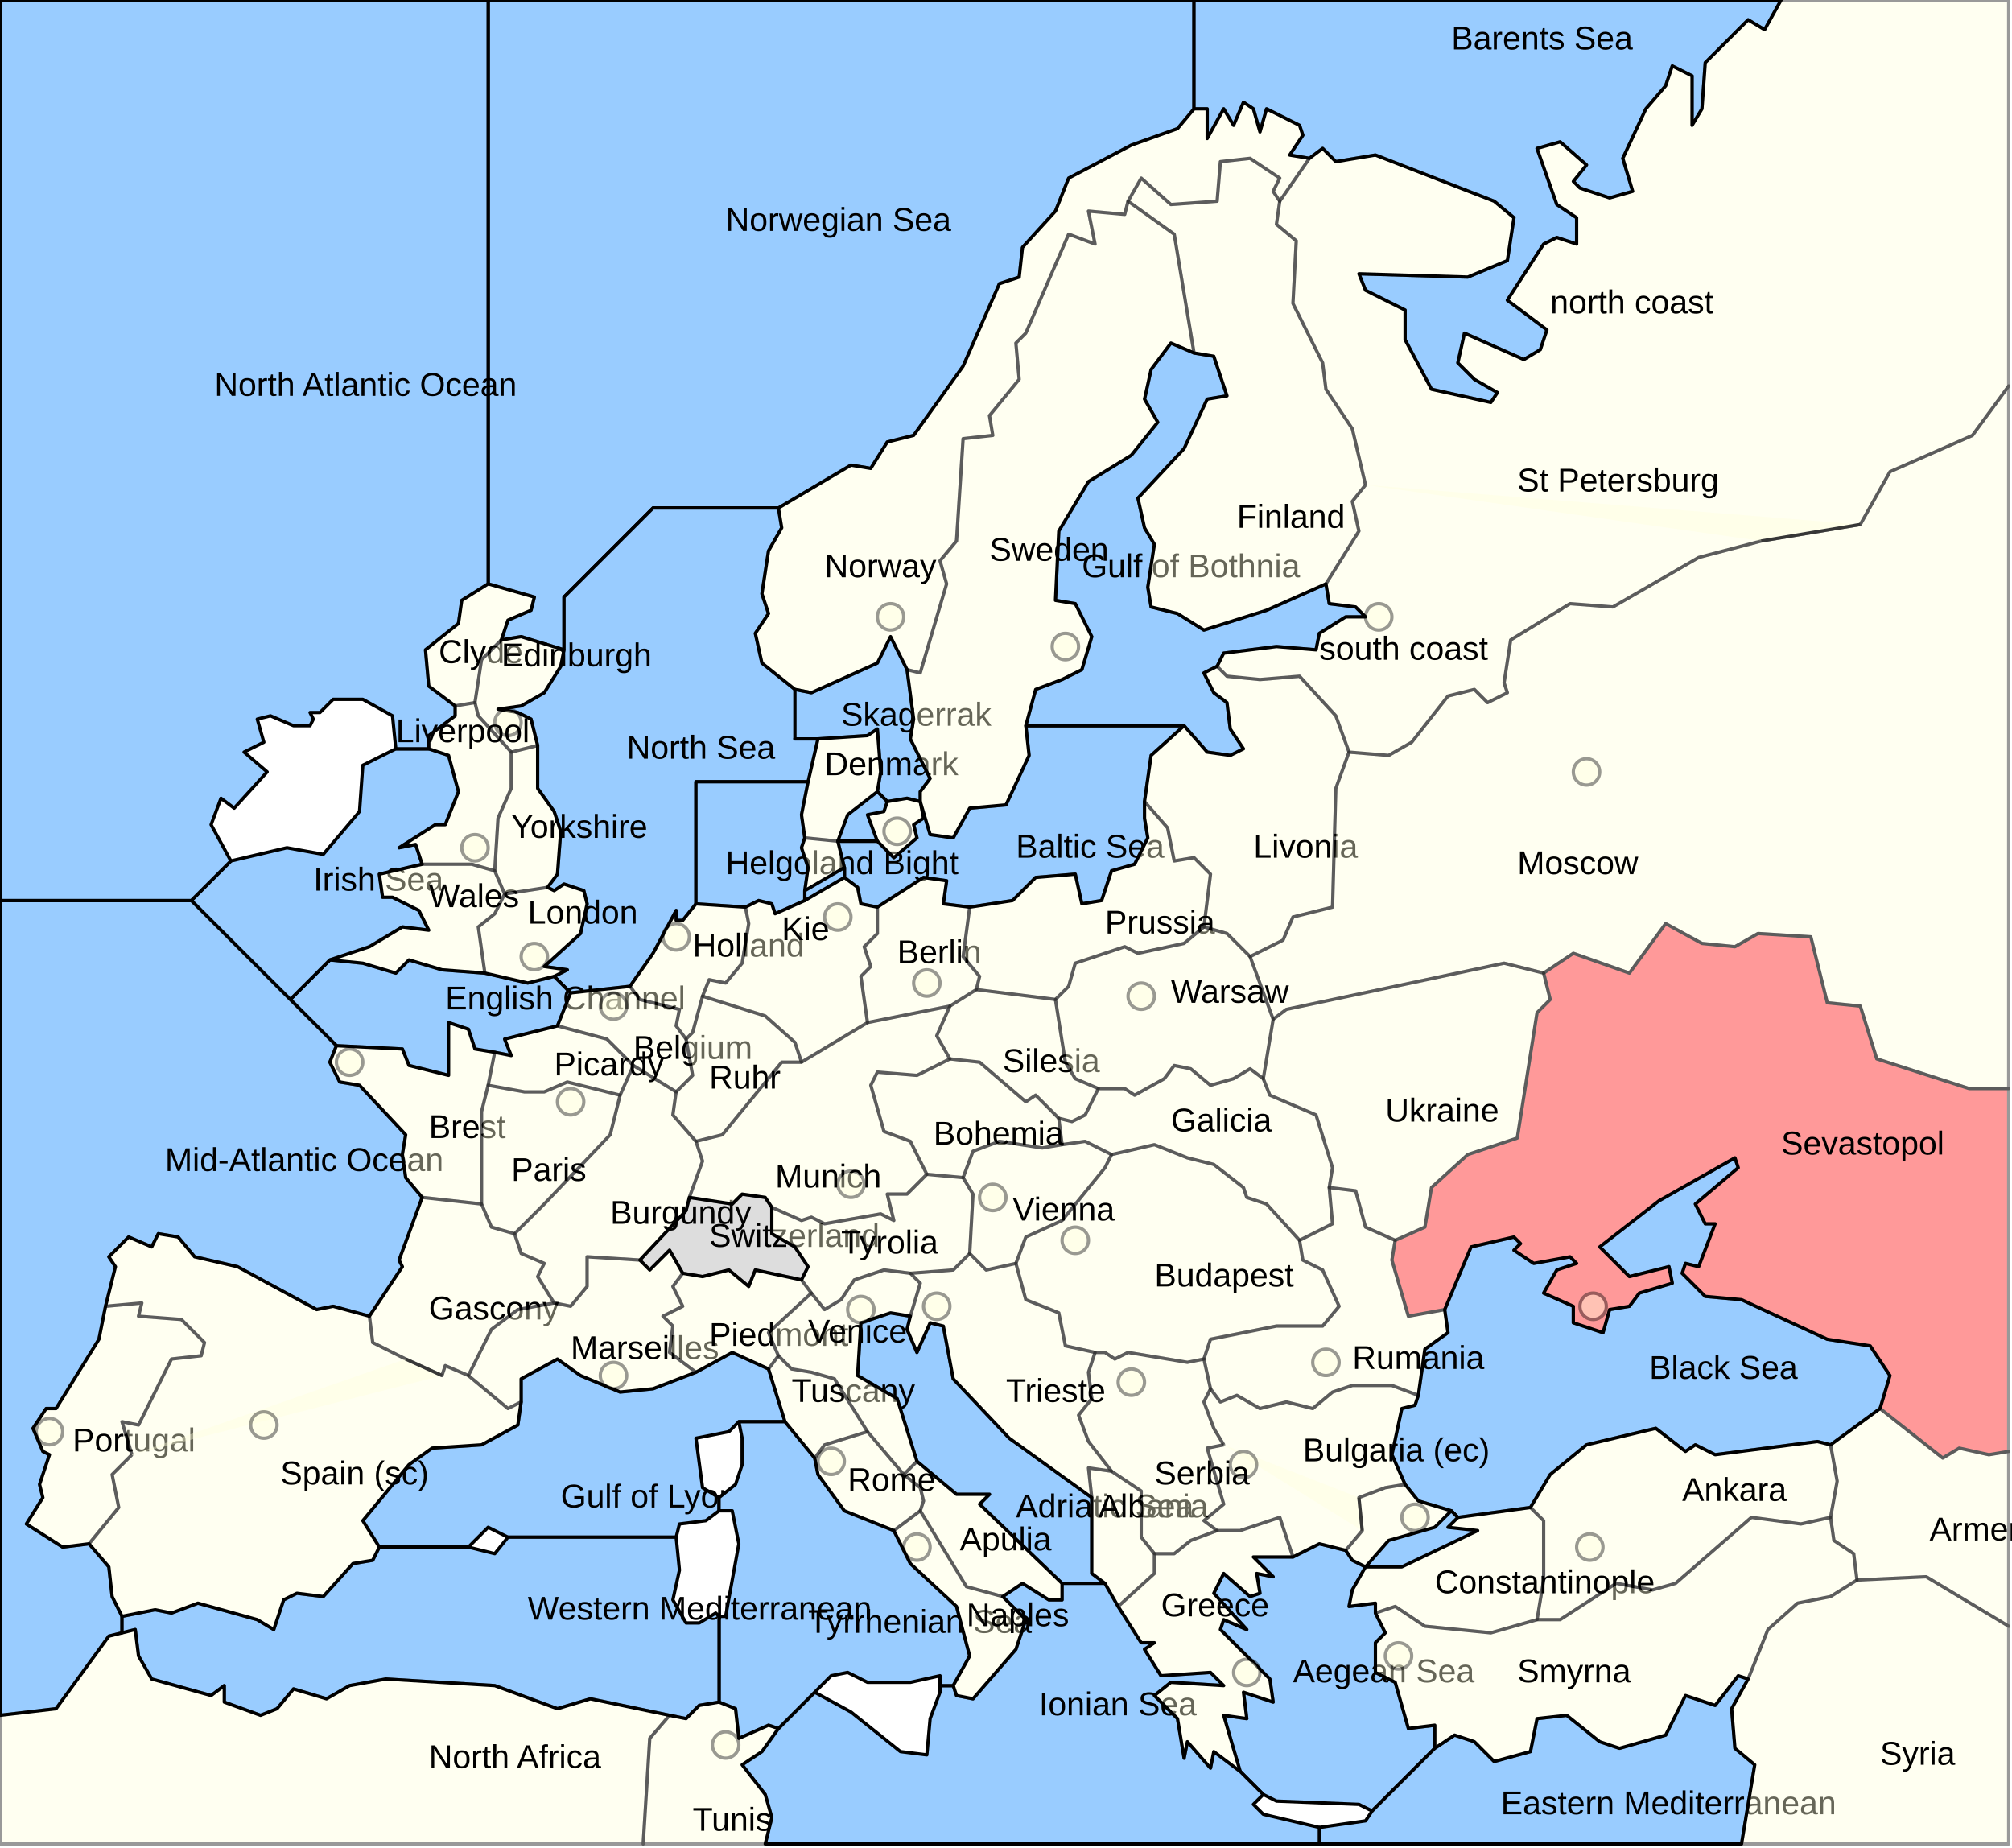
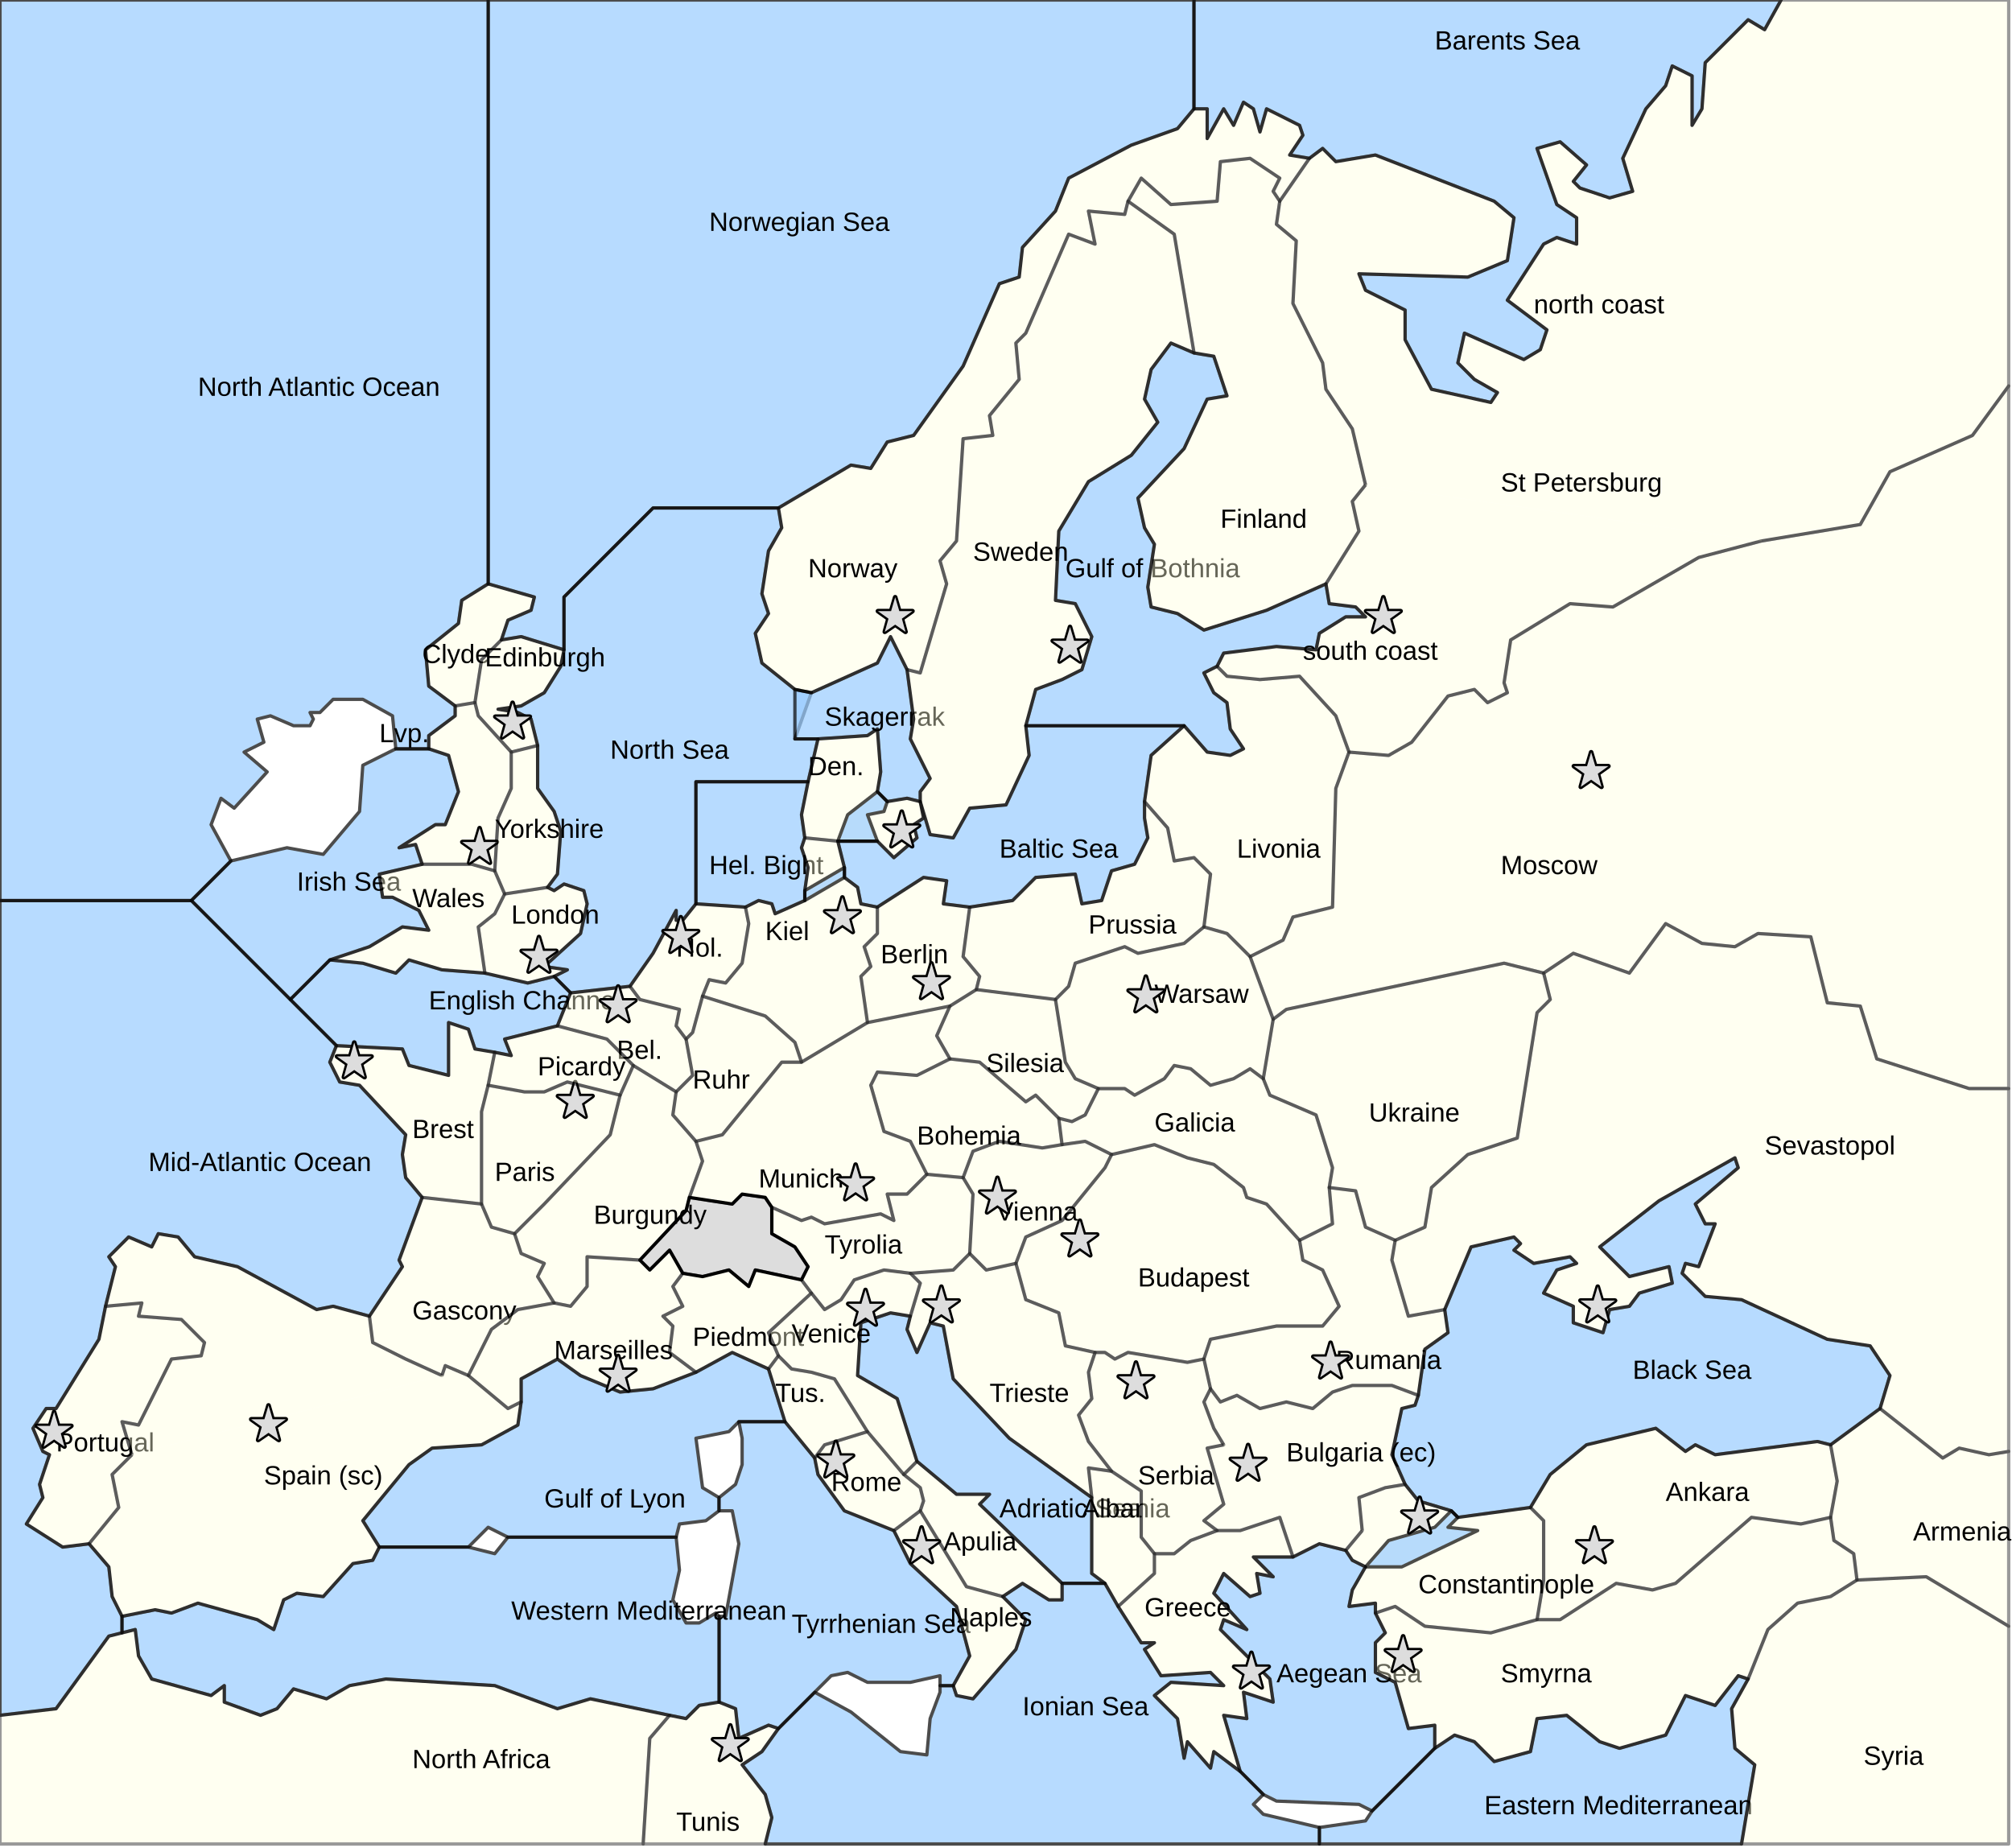
- <svg xmlns="http://www.w3.org/2000/svg" xmlns:xlink="http://www.w3.org/1999/xlink" viewBox="0 0 610 560" id="mapSvg">
+ <svg xmlns="http://www.w3.org/2000/svg" viewBox="0 0 610 560" id="mapSvg">
  <defs>
    <style type="text/css">

	.l, .Unowned	{fill:#FFFFDD; stroke:black; stroke-linejoin:round; opacity: 0.4;}
- 	.w		{fill:#99CCFF; stroke:black; stroke-linejoin:round; }
+ 	.w		{fill:#99CCFF; stroke:black; stroke-linejoin:round; opacity: 0.7;}
	.s		{fill:#DDDDDD; stroke:black; stroke-linejoin:round; }
+ 	.sc {fill:#DDDDDD; stroke:black;}

- 	text		{font-family:Arial,Helvetica,sans-serif; font-size:10px; text-shadow: -0.2px 0px #FFF;}
+ 	text		{font-family:Arial,Helvetica,sans-serif; font-size:8px; text-shadow: -0.2px 0px #FFF; transform:translate(-5px, 0px)}

	.Austria	{fill:#FF0000; stroke:black}
	.England	{fill:#0000FF; stroke:black}
	.France 	{fill:#00FFFF; stroke:black}
	.Germany	{fill:#808080; stroke:black}
	.Italy  	{fill:#00FF00; stroke:black}
	.Russia 	{fill:#008000; stroke:black}
	.Turkey 	{fill:#FFFF00; stroke:black}

</style>
  </defs>
  <g title="Norwegian Sea" class="seaTile">
    <polygon class="w" points="362,33 357,39 343,44 324,54 320,64 310,75 309,84 303,86 292,111 277,132 269,134 264,142 258,141 236,154 198,154 171,181 171,197 158,193 152,194 154,188 161,185 162,181   148,177 148,0 362,0" />
    <text x="220" y="70">Norwegian Sea</text>
  </g>
  <g title="North Sea" class="seaTile">
	"226,275 227,280 225,292 220,298 215,297 213,302 210,313 208,315 205,311 206,306 194,303 191,299 198,289 205,276 205,279 207,279 211,274"
	<polygon class="w" points="168,296 172,294 165,293 176,283 178,274 177,270 171,268 168,270 166,269 169,265 170,252 168,246 163,239 163,226 161,218 157,216 151,215 158,214 165,210 170,202 171,197 171,181   198,154 236,154 237,160 233,167 231,180 233,186 229,192 231,201 241,209 246,210 241,224 248,224 245,237 211,237 211,274 207,279 205,279 205,276 198,289 191,299 173,301" />
    <text x="190" y="230">North Sea</text>
  </g>
  <g title="Adriatic Sea" class="seaTile">
    <polygon class="w" points="322,480 297,456 300,453 290,453 278,443 272,424 260,417 261,401 270,398 276,399 275,403 278,410 282,401 286,402 289,418 306,436 331,454 331,477 335,480" />
    <text x="308" y="460">Adriatic Sea</text>
  </g>
  <g title="Aegean Sea" class="seaTile">
    <polygon class="w" points="376,537 371,520 378,521 377,513 386,516 385,509 370,494 371,491 378,494 368,483 371,477 379,484 382,483 381,477 386,478 380,472 392,472 400,468 408,470 410,473 414,475   410,482 409,487 417,486 417,489 420,495 417,498 417,507 423,510 427,524 435,523 435,530 416,549 412,547 387,546 383,544" />
    <text x="392" y="510">Aegean Sea</text>
  </g>
  <g title="Baltic Sea" class="seaTile">
    <polygon class="w" points="266,255 271,260 278,254 277,250 280,248 279,243 282,253 289,254 294,245 305,244 312,229 311,220 359,220 349,229 347,243 347,248 348,254 344,262 337,264 334,273 328,274   326,265 314,266 307,273 294,275 286,274 287,267 280,266 266,275 261,274 260,269 256,266 256,263 254,255" />
    <text x="308" y="260">Baltic Sea</text>
  </g>
  <g title="Barents Sea" class="seaTile">
    <polygon class="w" points="540 0 535,9 530,6 517,19 516,33 513,38 513,23 507,20 505,26 499,33 492,48 495,58 488,60 479,57 477,55 481,50 473,43 466,45 472,62 478,66 478,74 472,72 468,74 457,91   469,100 467,106 462,109 444,101 442,110 447,115 454,119 452,122 434,118 426,103 426,94 414,88 412,83 445,84 457,79 459,66 453,61 417,47 405,49 401,45 397,48 391,47 395,41 394,38 384,33 382,40   380,33 377,31 374,38 371,33 366,42 366,33 362,33 362,0" />
    <text x="440" y="15">Barents Sea</text>
  </g>
  <g title="Black Sea" class="seaTile">
    <polygon class="w" points="440,458 430,455 426,450 422,441 425,427 429,426 430,423 432,409 439,404 438,397 446,378 459,375 461,377 459,379 465,383 476,381 478,383 472,385 468,392 477,396 477,401   486,404 488,397 494,396 497,392 507,389 506,384 494,387 485,378 503,364 526,351 527,354 514,365 517,371 520,371 515,384 511,383 510,386 517,393 528,394 554,406 567,408 573,417 570,427 555,438   551,437 520,441 514,438 511,440 502,433 481,438 470,447 464,457 442,460" />
    <text x="500" y="418">Black Sea</text>
  </g>
  <g title="Eastern Mediterranean" class="seaTile">
    <polygon class="w" points="435,530 441,526 447,528 453,534 464,531 466,521 475,520 485,528 491,530 505,526 511,514 520,517 527,508 530,509 525,518 526,530 532,535 528,559 400,559 400,554 414,552 416,549" />
    <text x="455" y="550">Eastern Mediterranean</text>
  </g>
  <g title="English Channel" class="seaTile">
    <polygon class="w" points="173,301 169,311 153,315 155,320 150,319 144,318 142,312 136,310 136,326 124,323 122,318 102,317 88,303 100,291 110,292 120,295 124,291 134,294 147,295 160,298 168,296" />
    <text x="135" y="306">English Channel</text>
  </g>
  <g title="Gulf of Lyon" class="seaTile">
    <polygon class="w" points="115,469 110,461 124,444 131,439 146,438 157,432 158,425 158,418 169,412 176,417 188,422 198,421 211,416 222,410 233,415 238,431 224,431 221,434 211,436 213,451 218,454   218,458 214,461 206,462 205,466 154,466 148,463 142,469" />
    <text x="170" y="457">Gulf of Lyon</text>
  </g>
  <g title="Gulf of Bothnia" class="seaTile">
    <polygon class="w" points="311,220 314,209 322,206 328,203 331,193 326,183 320,182 321,161 330,146 343,138 351,128 347,121 349,112 355,104 362,107 368,108 372,120 366,121 359,136 345,151 347,160   350,165 348,178 349,184 357,186 365,191 384,185 402,177 403,183 411,184 414,187 408,187 400,192 399,197 387,196 371,198 369,202 365,204 368,210 372,213 373,221 377,227 373,229 366,228 359,220" />
    <text x="328" y="175">Gulf of Bothnia</text>
  </g>
  <g title="Helgoland Bight" class="seaTile">
    <polygon class="w" points="245,237 243,247 244,254 243,257 245,263 244,270 244,273 235,277 234,274 230,273 226,275 211,274 211,237" />
-     <text x="220" y="265">Helgoland Bight</text>
+     <text x="220" y="265">Hel. Bight</text>
  </g>
  <g title="Ionian Sea" class="seaTile">
    <polygon class="w" points="289,511 290,514 295,515 308,500 311,491 304,484 310,480 318,485 322,485 322,480 335,480 339,487 346,498 350,498 347,500 352,508 367,507 371,511 355,510 350,514 357,521   359,533 360,528 367,536 368,531 376,537 383,544 380,547 383,550 400,554 400,559 232,559 234,551 232,544 225,535 231,531 236,524 247,513 258,519 273,531 281,532 282,521 285,513 285,511" />
    <text x="315" y="520">Ionian Sea</text>
  </g>
  <g title="Irish Sea" class="seaTile">
    <polygon class="w" points="100,291 112,287 122,281 130,282 127,276 119,272 116,272 115,265 128,262 126,256 121,257 132,250 135,250 139,240 136,229 130,227 120,227 110,232 109,246 98,259 87,257   70,261 58,273 88,303" />
    <text x="95" y="270">Irish Sea</text>
  </g>
  <g title="Mid-Atlantic Ocean" class="seaTile">
    <polygon class="w" points="102,317 100,322 103,328 109,329 123,344 122,350 123,357 128,363 121,382 122,384 112,399 101,396 96,397 72,384 59,381 54,375 48,374 46,378 39,375 33,381 35,384 32,396   30,406 17,427 14,427 10,433 13,440 15,441 12,450 13,454 8,462 19,469 27,468 33,475 34,484 37,490 37,495 33,496 17,518 0,520 0,273 58,273" />
    <text x="50" y="355">Mid-Atlantic Ocean</text>
  </g>
  <g title="North Atlantic Ocean" class="seaTile">
    <polygon class="w" points="70,261 64,250 67,242 71,245 81,234 74,228 80,225 78,218 82,217 89,220 94,220 95,218 94,216 97,216 101,212 110,212 119,217 120,227 130,227 130,223 138,217 138,214   130,208 129,197 139,189 140,182 148,177 148,0 0,0 0,273 58,273" />
    <text x="65" y="120">North Atlantic Ocean</text>
  </g>
  <g title="Skagerrak" class="seaTile">
    <polygon class="w" points="241,209 246,210 266,201 270,193 275,203 277,218 276,224 282,236 279,240 279,243 275,242 269,243 266,240 267,234 266,221 263,223 248,224 241,224" />
    <text x="255" y="220">Skagerrak</text>
  </g>
  <g title="Tyrrhenian Sea" class="seaTile">
    <polygon class="w" points="238,431 247,442 248,447 256,458 271,464 276,474 290,487 294,502 289,511 285,511 285,508 276,510 263,510 257,507 252,508 247,513 236,524 233,523 224,527 223,518   218,516 218,490 220,490 224,468 222,458 218,458 218,454 223,450 225,444 225,436 224,431" />
    <text x="245" y="495">Tyrrhenian Sea</text>
  </g>
  <g title="Western Mediterranean" class="seaTile">
    <polygon class="w" points="37,490 47,488 52,489 60,486 78,491 83,494 86,485 90,483 98,484 107,474 113,473 115,469 142,469 150,471 154,466 205,466 206,476 204,485 208,492 212,492 217,489 218,490   218,516 212,517 208,521 203,520 179,515 169,518 150,511 117,509 106,511 99,515 89,512 84,518 79,520 68,516 68,511 64,514 46,509 42,502 41,494 37,495" />
    <text x="160" y="491">Western Mediterranean</text>
  </g>
  <g title="Switzerland">
    <polygon class="s" points="209,363 208,367 194,382 197,385 203,379 207,386 213,387 221,385 227,390 229,385 243,388 245,384 241,378 234,374 234,366 232,363 225,362 222,365" />
-     <text x="215" y="378">Switzerland</text>
+     <text x="215" y="378" />
  </g>
  <g title="Albania">
-     <polygon class="l" points="331,454 331,477 335,480 339,487 350,477 350,471 346,466 346,452 337,446 330,445" />
+     <polygon class="l Albania" points="331,454 331,477 335,480 339,487 350,477 350,471 346,466 346,452 337,446 330,445" />
    <text x="333" y="460">Albania</text>
  </g>
  <g title="Ankara">
-     <polygon class="l" points="555,438 551,437 520,441 514,438 511,440 502,433 481,438 470,447 464,457 468,461 468,479 466,491 473,491 490,480 501,482 508,480 531,460 546,462 555,460 557,449" />
+     <polygon class="l Ankara" points="555,438 551,437 520,441 514,438 511,440 502,433 481,438 470,447 464,457 468,461 468,479 466,491 473,491 490,480 501,482 508,480 531,460 546,462 555,460 557,449" />
    <text x="510" y="455">Ankara</text>
-     <use xlink:href="#SC" transform="translate(482,469)" />
+     <use href="#SC" transform="translate(482,469)" />
  </g>
  <g title="Apulia">
-     <polygon class="l" points="304,484 310,480 318,485 322,485 322,480 297,456 300,453 290,453 278,443 274,447 279,451 280,455 279,458 293,481" />
+     <polygon class="l Apulia" points="304,484 310,480 318,485 322,485 322,480 297,456 300,453 290,453 278,443 274,447 279,451 280,455 279,458 293,481" />
    <text x="291" y="470">Apulia</text>
  </g>
  <g title="Armenia">
-     <polygon class="l" points="609,493 584,478 563,479 562,471 556,467 555,460 557,449 555,438 570,427 589,442 594,439 603,441 609,440" />
+     <polygon class="l Armenia" points="609,493 584,478 563,479 562,471 556,467 555,460 557,449 555,438 570,427 589,442 594,439 603,441 609,440" />
    <text x="585" y="467">Armenia</text>
  </g>
  <g title="Belgium">
-     <polygon class="l" points="191,299 194,303 206,306 205,311 208,315 210,326 205,331 192,323 184,315 169,311 173,301" />
-     <text x="192" y="321">Belgium</text>
-     <use xlink:href="#SC" transform="translate(186,305)" />
+     <polygon class="l Belgium" points="191,299 194,303 206,306 205,311 208,315 210,326 205,331 192,323 184,315 169,311 173,301" />
+     <text x="192" y="321">Bel.</text>
+     <use href="#SC" transform="translate(186,305)" />
  </g>
  <g title="Berlin">
-     <polygon class="l" points="294,275 286,274 287,267 280,266 266,275 266,283 262,287 264,293 261,296 263,310 288,305 296,300 297,296 292,290" />
+     <polygon class="l Berlin" points="294,275 286,274 287,267 280,266 266,275 266,283 262,287 264,293 261,296 263,310 288,305 296,300 297,296 292,290" />
    <text x="272" y="292">Berlin</text>
-     <use xlink:href="#SC" transform="translate(281,298)" />
+     <use href="#SC" transform="translate(281,298)" />
  </g>
  <g title="Bohemia">
-     <polygon class="l" points="281,356 276,346 268,343 264,329 266,325 278,326 288,321 297,322 311,334 314,332 321,339 322,347 316,348 303,346 295,349 292,357" />
+     <polygon class="l Bohemia" points="281,356 276,346 268,343 264,329 266,325 278,326 288,321 297,322 311,334 314,332 321,339 322,347 316,348 303,346 295,349 292,357" />
    <text x="283" y="347">Bohemia</text>
  </g>
  <g title="Brest">
-     <polygon class="l" points="150,319 144,318 142,312 136,310 136,326 124,323 122,318 102,317 100,322 103,328 109,329 123,344 122,350 123,357 128,363 146,365 146,337 148,329" />
+     <polygon class="l Brest" points="150,319 144,318 142,312 136,310 136,326 124,323 122,318 102,317 100,322 103,328 109,329 123,344 122,350 123,357 128,363 146,365 146,337 148,329" />
    <text x="130" y="345">Brest</text>
-     <use xlink:href="#SC" transform="translate(106,322)" />
+     <use href="#SC" transform="translate(106,322)" />
  </g>
  <g title="Budapest">
-     <polygon class="l" points="394,376 395,382 401,385 406,396 401,402 387,402 367,406 365,412 360,413 342,410 338,412 335,410 332,410 323,408 321,398 311,394 308,383 311,375 322,370 335,354 337,350   350,347 360,351 368,353 377,360 378,363 384,365" />
+     <polygon class="l Budapest" points="394,376 395,382 401,385 406,396 401,402 387,402 367,406 365,412 360,413 342,410 338,412 335,410 332,410 323,408 321,398 311,394 308,383 311,375 322,370 335,354 337,350   350,347 360,351 368,353 377,360 378,363 384,365" />
    <text x="350" y="390">Budapest</text>
-     <use xlink:href="#SC" transform="translate(326,376)" />
+     <use href="#SC" transform="translate(326,376)" />
  </g>
  <g title="Bulgaria (ec)">
    <polyline class="l" points="413,464 412,454 420,451 426,450 422,441 425,427 429,426 430,423 422,420 410,420 404,422 398,427 390,425 382,427 375,423 370,425 367,421 365,425 368,433 371,438" />
    <text x="395" y="443">Bulgaria (ec)</text>
  </g>
  <g title="Bulgaria (sc)">
-     <polyline class="l" points="371,438 366,439 371,456 365,461 369,464 376,464 388,460 392,472 400,468 408,470 413,464 412,454" />
-     <use xlink:href="#SC" transform="translate(377,444)" />
+     <polyline class="l" points="371,438 366,439 371,456 365,461 369,464 376,464 388,460 392,472 400,468 408,470 413,464" />
+     <use href="#SC" transform="translate(377,444)" />
  </g>
  <g title="Burgundy">
-     <polygon class="l" points="192,323 205,331 204,338 211,346 213,352 209,363 208,367 194,382 178,381 178,390 173,396 168,395 163,387 165,383 158,380 156,374 165,365 185,344 188,332" />
+     <polygon class="l Burgundy" points="192,323 205,331 204,338 211,346 213,352 209,363 208,367 194,382 178,381 178,390 173,396 168,395 163,387 165,383 158,380 156,374 165,365 185,344 188,332" />
    <text x="185" y="371">Burgundy</text>
  </g>
  <g title="Clyde">
-     <polygon class="l" points="138,214 130,208 129,197 139,189 140,182 148,177 162,181 161,185 154,188 152,194 146,200 144,213" />
+     <polygon class="l Clyde" points="138,214 130,208 129,197 139,189 140,182 148,177 162,181 161,185 154,188 152,194 146,200 144,213" />
    <text x="133" y="201">Clyde</text>
  </g>
  <g title="Constantinople">
-     <polygon class="l" points="408,470 410,473 414,475 410,482 409,487 417,486 417,489 423,487 432,493 452,495 466,491 468,479 468,461 464,457 442,460 440,458 430,455 426,450 420,451 412,454 413,464" />
+     <polygon class="l Constantinople" points="408,470 410,473 414,475 410,482 409,487 417,486 417,489 423,487 432,493 452,495 466,491 468,479 468,461 464,457 442,460 440,458 430,455 426,450 420,451 412,454 413,464" />
    <polygon class="w" points="414,475 421,467 435,463 440,458 442,460 439,463 448,464 425,475" />
    <text x="435" y="483">Constantinople</text>
-     <use xlink:href="#SC" transform="translate(429,460)" />
+     <use href="#SC" transform="translate(429,460)" />
  </g>
  <g title="Denmark">
-     <polygon class="l" points="279,243 275,242 269,243 266,240 267,234 266,221 263,223 248,224 245,237 243,247 244,254 254,255 266,255 271,260 278,254 277,250 280,248 " />
+     <polygon class="l Denmark" points="279,243 275,242 269,243 266,240 267,234 266,221 263,223 248,224 245,237 243,247 244,254 254,255 266,255 271,260 278,254 277,250 280,248 " />
    <polygon class="w" points="269,243 268,246 263,247 266,255 254,255 257,247 266,240" />
-     <text x="250" y="235">Denmark</text>
-     <use xlink:href="#SC" transform="translate(272,252)" />
+     <text x="250" y="235">Den.</text>
+     <use href="#SC" transform="translate(272,252)" />
  </g>
  <g title="Edinburgh">
-     <polygon class="l" points="152,194 158,193 171,197 170,202 165,210 158,214 151,215 157,216 161,218 163,226 155,228 145,217 144,213 146,200" />
+     <polygon class="l Edinburgh" points="152,194 158,193 171,197 170,202 165,210 158,214 151,215 157,216 161,218 163,226 155,228 145,217 144,213 146,200" />
    <text x="152" y="202">Edinburgh</text>
-     <use xlink:href="#SC" transform="translate(154,219)" />
+     <use href="#SC" transform="translate(154,219)" />
  </g>
  <g title="Finland">
-     <polygon class="l" points="362,107 368,108 372,120 366,121 359,136 345,151 347,160 350,165 348,178 349,184 357,186 365,191 384,185 402,177 412,161 410,152 414,147 410,130 402,118 401,110 392,92   393,73 387,68 388,61 386,58 388,54 379,48 370,49 369,61 355,62 346,54 342,61 356,71" />
+     <polygon class="l Finland" points="362,107 368,108 372,120 366,121 359,136 345,151 347,160 350,165 348,178 349,184 357,186 365,191 384,185 402,177 412,161 410,152 414,147 410,130 402,118 401,110 392,92   393,73 387,68 388,61 386,58 388,54 379,48 370,49 369,61 355,62 346,54 342,61 356,71" />
    <text x="375" y="160">Finland</text>
  </g>
  <g title="Galicia">
-     <polygon class="l" points="333,330 341,330 344,332 353,327 356,323 361,324 367,329 374,327 379,324 383,327 385,332 399,338 404,354 403,360 404,371 394,376 384,365 378,363 377,360 368,353 360,351   350,347 337,350 329,346 322,347 321,339 322,347 321,339 325,340 329,338" />
+     <polygon class="l Galicia" points="333,330 341,330 344,332 353,327 356,323 361,324 367,329 374,327 379,324 383,327 385,332 399,338 404,354 403,360 404,371 394,376 384,365 378,363 377,360 368,353 360,351   350,347 337,350 329,346 322,347 321,339 322,347 321,339 325,340 329,338" />
    <text x="355" y="343">Galicia</text>
  </g>
  <g title="Gascony">
-     <polygon class="l" points="128,363 121,382 122,384 112,399 113,407 123,412 134,417 135,414 142,417 149,403 157,397 168,395 163,387 165,383 158,380 156,374 149,372 146,365" />
+     <polygon class="l Gascony" points="128,363 121,382 122,384 112,399 113,407 123,412 134,417 135,414 142,417 149,403 157,397 168,395 163,387 165,383 158,380 156,374 149,372 146,365" />
    <text x="130" y="400">Gascony</text>
  </g>
  <g title="Greece">
-     <polygon class="l" points="339,487 346,498 350,498 347,500 352,508 367,507 371,511 355,510 350,514 357,521 359,533 360,528 367,536 368,531 376,537 371,520 378,521 377,513 386,516 385,509 370,494   371,491 378,494 368,483 371,477 379,484 382,483 381,477 386,478 380,472 392,472 388,460 376,464 369,464 361,467 356,471 350,471 350,477" />
+     <polygon class="l Greece" points="339,487 346,498 350,498 347,500 352,508 367,507 371,511 355,510 350,514 357,521 359,533 360,528 367,536 368,531 376,537 371,520 378,521 377,513 386,516 385,509 370,494   371,491 378,494 368,483 371,477 379,484 382,483 381,477 386,478 380,472 392,472 388,460 376,464 369,464 361,467 356,471 350,471 350,477" />
    <text x="352" y="490">Greece</text>
-     <use xlink:href="#SC" transform="translate(378,507)" />
+     <use href="#SC" transform="translate(378,507)" />
  </g>
  <g title="Holland">
-     <polygon class="l" points="226,275 227,280 225,292 220,298 215,297 213,302 210,313 208,315 205,311 206,306 194,303 191,299 198,289 205,276 205,279 207,279 211,274" />
-     <text x="210" y="290">Holland</text>
-     <use xlink:href="#SC" transform="translate(205,284)" />
+     <polygon class="l Holland" points="226,275 227,280 225,292 220,298 215,297 213,302 210,313 208,315 205,311 206,306 194,303 191,299 198,289 205,276 205,279 207,279 211,274" />
+     <text x="210" y="290">Hol.</text>
+     <use href="#SC" transform="translate(205,284)" />
  </g>
  <g title="Kiel">
-     <polygon class="l" points="244,254 243,257 245,263 244,270 244,273 235,277 234,274 230,273 226,275 227,280 225,292 220,298 215,297 213,302 232,308 241,316 243,322 263,310 261,296 264,293   262,287 266,283 266,275 261,274 260,269 256,266 256,263 254,255" />
+     <polygon class="l Kiel" points="244,254 243,257 245,263 244,270 244,273 235,277 234,274 230,273 226,275 227,280 225,292 220,298 215,297 213,302 232,308 241,316 243,322 263,310 261,296 264,293   262,287 266,283 266,275 261,274 260,269 256,266 256,263 254,255" />
    <polygon class="w" points="244,270 244,273 256,266 256,263 " />
-     <text x="237" y="285">Kie</text>
-     <use xlink:href="#SC" transform="translate(254,278)" />
+     <text x="237" y="285">Kiel</text>
+     <use href="#SC" transform="translate(254,278)" />
  </g>
  <g title="Liverpool">
-     <polygon class="l" points="128,262 126,256 121,257 132,250 135,250 139,240 136,229 130,227 130,223 138,217 138,214 144,213 145,217 155,228 155,239 151,248 150,264 143,262" />
-     <text x="120" y="225">Liverpool</text>
-     <use xlink:href="#SC" transform="translate(144,257)" />
+     <polygon class="l Liverpool" points="128,262 126,256 121,257 132,250 135,250 139,240 136,229 130,227 130,223 138,217 138,214 144,213 145,217 155,228 155,239 151,248 150,264 143,262" />
+     <text x="120" y="225">Lvp.</text>
+     <use href="#SC" transform="translate(144,257)" />
  </g>
  <g title="Livonia">
-     <polygon class="l" points="369,202 365,204 368,210 372,213 373,221 377,227 373,229 366,228 359,220 349,229 347,243 354,251 356,261 362,260 367,265 365,281 372,283 379,290 389,285 392,278   404,275 405,239 409,228 405,217 394,205 382,206 372,205" />
+     <polygon class="l Livonia" points="369,202 365,204 368,210 372,213 373,221 377,227 373,229 366,228 359,220 349,229 347,243 354,251 356,261 362,260 367,265 365,281 372,283 379,290 389,285 392,278   404,275 405,239 409,228 405,217 394,205 382,206 372,205" />
    <text x="380" y="260">Livonia</text>
  </g>
  <g title="London">
-     <polygon class="l" points="166,269 168,270 171,268 177,270 178,274 176,283 165,293 172,294 168,296 160,298 147,295 145,281 150,277 153,271" />
+     <polygon class="l London" points="166,269 168,270 171,268 177,270 178,274 176,283 165,293 172,294 168,296 160,298 147,295 145,281 150,277 153,271" />
    <text x="160" y="280">London</text>
-     <use xlink:href="#SC" transform="translate(162,290)" />
+     <use href="#SC" transform="translate(162,290)" />
  </g>
  <g title="Marseilles">
-     <polygon class="l" points="142,417 149,403 157,397 168,395 173,396 178,390 178,381 194,382 197,385 203,379 207,386 204,390 207,396 201,399 204,402 203,410 211,416 198,421 188,422 176,417   169,412 158,418 158,425 154,427" />
+     <polygon class="l Marseilles" points="142,417 149,403 157,397 168,395 173,396 178,390 178,381 194,382 197,385 203,379 207,386 204,390 207,396 201,399 204,402 203,410 211,416 198,421 188,422 176,417   169,412 158,418 158,425 154,427" />
    <text x="173" y="412">Marseilles</text>
-     <use xlink:href="#SC" transform="translate(186,417)" />
+     <use href="#SC" transform="translate(186,417)" />
  </g>
  <g title="Moscow">
-     <polygon class="l" points="609,117 598,132 573,143 564,159 534,164 515,169 489,184 476,183 458,194 456,207 457,210 451,213 447,209 439,211 428,225 421,229 409,228 405,239 404,275 392,278   389,285 379,290 386,309 390,306 456,292 468,295 477,289 494,295 505,280 516,286 526,287 533,283 549,284 554,304 564,305 569,321 597,330 609,330" />
+     <polygon class="l Moscow" points="609,117 598,132 573,143 564,159 534,164 515,169 489,184 476,183 458,194 456,207 457,210 451,213 447,209 439,211 428,225 421,229 409,228 405,239 404,275 392,278   389,285 379,290 386,309 390,306 456,292 468,295 477,289 494,295 505,280 516,286 526,287 533,283 549,284 554,304 564,305 569,321 597,330 609,330" />
    <text x="460" y="265">Moscow</text>
-     <use xlink:href="#SC" transform="translate(481,234)" />
+     <use href="#SC" transform="translate(481,234)" />
  </g>
  <g title="Munich">
-     <polygon class="l" points="234,366 243,370 246,369 250,371 267,368 271,370 269,362 275,362 281,356 276,346 268,343 264,329 266,325 278,326 288,321 284,314 288,305 263,310 243,322 237,322   219,344 211,346 213,352 209,363 222,365 225,362 232,363" />
+     <polygon class="l Munich" points="234,366 243,370 246,369 250,371 267,368 271,370 269,362 275,362 281,356 276,346 268,343 264,329 266,325 278,326 288,321 284,314 288,305 263,310 243,322 237,322   219,344 211,346 213,352 209,363 222,365 225,362 232,363" />
    <text x="235" y="360">Munich</text>
-     <use xlink:href="#SC" transform="translate(258,359)" />
+     <use href="#SC" transform="translate(258,359)" />
  </g>
  <g title="Naples">
-     <polygon class="l" points="271,464 276,474 290,487 294,502 289,511 290,514 295,515 308,500 311,491 304,484 293,481 279,458" />
+     <polygon class="l Naples" points="271,464 276,474 290,487 294,502 289,511 290,514 295,515 308,500 311,491 304,484 293,481 279,458" />
    <text x="293" y="493">Naples</text>
-     <use xlink:href="#SC" transform="translate(278,469)" />
+     <use href="#SC" transform="translate(278,469)" />
  </g>
  <g title="North Africa">
-     <polygon class="l" points="203,520 179,515 169,518 150,511 117,509 106,511 99,515 89,512 84,518 79,520 68,516 68,511 64,514 46,509 42,502 41,494 37,495 33,496 17,518 0,520 0,559 195,559 197,527" />
+     <polygon class="l North Africa" points="203,520 179,515 169,518 150,511 117,509 106,511 99,515 89,512 84,518 79,520 68,516 68,511 64,514 46,509 42,502 41,494 37,495 33,496 17,518 0,520 0,559 195,559 197,527" />
    <text x="130" y="536">North Africa</text>
  </g>
  <g title="Norway">
-     <polygon class="l" points="397,48 391,47 395,41 394,38 384,33 382,40 380,33 377,31 374,38 371,33 366,42 366,33 362,33 357,39 343,44 324,54 320,64 310,75 309,84 303,86 292,111 277,132 269,134   264,142 258,141 236,154 237,160 233,167 231,180 233,186 229,192 231,201 241,209 246,210 266,201 270,193 275,203 279,204 287,177 285,170 290,164 292,133 301,132 300,126 309,115 308,104 311,101   324,71 332,74 330,64 341,65 342,61 346,54 355,62 369,61 370,49 379,48 388,54 386,58 388,61" />
+     <polygon class="l Norway" points="397,48 391,47 395,41 394,38 384,33 382,40 380,33 377,31 374,38 371,33 366,42 366,33 362,33 357,39 343,44 324,54 320,64 310,75 309,84 303,86 292,111 277,132 269,134   264,142 258,141 236,154 237,160 233,167 231,180 233,186 229,192 231,201 241,209 246,210 266,201 270,193 275,203 279,204 287,177 285,170 290,164 292,133 301,132 300,126 309,115 308,104 311,101   324,71 332,74 330,64 341,65 342,61 346,54 355,62 369,61 370,49 379,48 388,54 386,58 388,61" />
    <text x="250" y="175">Norway</text>
-     <use xlink:href="#SC" transform="translate(270,187)" />
+     <use href="#SC" transform="translate(270,187)" />
  </g>
  <g title="Paris">
-     <polygon class="l" points="146,365 149,372 156,374 165,365 185,344 188,332 172,328 165,331 159,331 148,329 146,337" />
+     <polygon class="l Paris" points="146,365 149,372 156,374 165,365 185,344 188,332 172,328 165,331 159,331 148,329 146,337" />
    <text x="155" y="358">Paris</text>
-     <use xlink:href="#SC" transform="translate(173,334)" />
+     <use href="#SC" transform="translate(173,334)" />
  </g>
  <g title="Picardy">
-     <polygon class="l" points="169,311 153,315 155,320 150,319 148,329 159,331 165,331 172,328 188,332 192,323 184,315" />
+     <polygon class="l Picardy" points="169,311 153,315 155,320 150,319 148,329 159,331 165,331 172,328 188,332 192,323 184,315" />
    <text x="168" y="326">Picardy</text>
  </g>
  <g title="Piedmont">
-     <polygon class="l" points="207,386 204,390 207,396 201,399 204,402 203,410 211,416 222,410 233,415 236,411 233,404 246,392 243,388 229,385 227,390 221,385 213,387" />
+     <polygon class="l Piedmont" points="207,386 204,390 207,396 201,399 204,402 203,410 211,416 222,410 233,415 236,411 233,404 246,392 243,388 229,385 227,390 221,385 213,387" />
    <text x="215" y="408">Piedmont</text>
  </g>
  <g title="Portugal">
-     <polygon class="l" points="32,396 30,406 17,427 14,427 10,433 13,440 15,441 12,450 13,454 8,462 19,469 27,468 36,457 34,447 40,441 37,431 42,432 52,412 61,411 62,407 55,400 42,399 43,395" />
+     <polygon class="l Portugal" points="32,396 30,406 17,427 14,427 10,433 13,440 15,441 12,450 13,454 8,462 19,469 27,468 36,457 34,447 40,441 37,431 42,432 52,412 61,411 62,407 55,400 42,399 43,395" />
    <text x="22" y="440">Portugal</text>
-     <use xlink:href="#SC" transform="translate(15,434)" />
+     <use href="#SC" transform="translate(15,434)" />
  </g>
  <g title="Prussia">
-     <polygon class="l" points="347,243 347,248 348,254 344,262 337,264 334,273 328,274 326,265 314,266 307,273 294,275 292,290 297,296 296,300 320,303 324,299 326,292 341,287 345,289 359,286   365,281 367,265 362,260 356,261 354,251" />
+     <polygon class="l Prussia" points="347,243 347,248 348,254 344,262 337,264 334,273 328,274 326,265 314,266 307,273 294,275 292,290 297,296 296,300 320,303 324,299 326,292 341,287 345,289 359,286   365,281 367,265 362,260 356,261 354,251" />
    <text x="335" y="283">Prussia</text>
  </g>
  <g title="Rome">
-     <polygon class="l" points="247,442 248,447 256,458 271,464 279,458 280,455 279,451 274,447 263,434 250,438" />
+     <polygon class="l Rome" points="247,442 248,447 256,458 271,464 279,458 280,455 279,451 274,447 263,434 250,438" />
    <text x="257" y="452">Rome</text>
-     <use xlink:href="#SC" transform="translate(252,443)" />
+     <use href="#SC" transform="translate(252,443)" />
  </g>
  <g title="Ruhr">
-     <polygon class="l" points="213,302 210,313 208,315 210,326 205,331 204,338 211,346 219,344 237,322 243,322 241,316 232,308" />
+     <polygon class="l Ruhr" points="213,302 210,313 208,315 210,326 205,331 204,338 211,346 219,344 237,322 243,322 241,316 232,308" />
    <text x="215" y="330">Ruhr</text>
  </g>
  <g title="Rumania">
-     <polygon class="l" points="403,360 404,371 394,376 395,382 401,385 406,396 401,402 387,402 367,406 365,412 367,421 370,425 375,423 382,427 390,425 398,427 404,422 410,420 422,420 430,423 432,409   439,404 438,397 427,399 422,382 423,376 414,372 411,361" />
+     <polygon class="l Rumania" points="403,360 404,371 394,376 395,382 401,385 406,396 401,402 387,402 367,406 365,412 367,421 370,425 375,423 382,427 390,425 398,427 404,422 410,420 422,420 430,423 432,409   439,404 438,397 427,399 422,382 423,376 414,372 411,361" />
    <text x="410" y="415">Rumania</text>
-     <use xlink:href="#SC" transform="translate(402,413)" />
+     <use href="#SC" transform="translate(402,413)" />
  </g>
  <g title="Serbia">
-     <polygon class="l" points="365,412 360,413 342,410 338,412 335,410 332,410 330,416 331,424 327,429 330,437 337,446 346,452 346,466 350,471 356,471 361,467 369,464 365,461 371,456 366,439 371,438   368,433 365,425 367,421" />
+     <polygon class="l Serbia" points="365,412 360,413 342,410 338,412 335,410 332,410 330,416 331,424 327,429 330,437 337,446 346,452 346,466 350,471 356,471 361,467 369,464 365,461 371,456 366,439 371,438   368,433 365,425 367,421" />
    <text x="350" y="450">Serbia</text>
-     <use xlink:href="#SC" transform="translate(343,419)" />
+     <use href="#SC" transform="translate(343,419)" />
  </g>
  <g title="Sevastopol">
-     <polygon class="l Austria SEV" points="438,397 446,378 459,375 461,377 459,379 465,383 476,381 478,383 472,385 468,392 477,396 477,401 486,404 488,397 494,396 497,392 507,389 506,384 494,387 485,378 503,364   526,351 527,354 514,365 517,371 520,371 515,384 511,383 510,386 517,393 528,394 554,406 567,408 573,417 570,427 589,442 594,439 603,441 609,440 609,330 597,330 569,321 564,305 554,304 549,284   533,283 526,287 516,286 505,280 494,295 477,289 468,295 470,303 466,307 460,345 445,350 434,360 432,372 423,376 422,382 427,399" />
+     <polygon class="l Sevastopol" points="438,397 446,378 459,375 461,377 459,379 465,383 476,381 478,383 472,385 468,392 477,396 477,401 486,404 488,397 494,396 497,392 507,389 506,384 494,387 485,378 503,364   526,351 527,354 514,365 517,371 520,371 515,384 511,383 510,386 517,393 528,394 554,406 567,408 573,417 570,427 589,442 594,439 603,441 609,440 609,330 597,330 569,321 564,305 554,304 549,284   533,283 526,287 516,286 505,280 494,295 477,289 468,295 470,303 466,307 460,345 445,350 434,360 432,372 423,376 422,382 427,399" />
    <text x="540" y="350">Sevastopol</text>
-     <use xlink:href="#SC" transform="translate(483,396)" />
+     <use href="#SC" transform="translate(483,396)" />
  </g>
  <g title="Silesia">
-     <polygon class="l" points="288,321 297,322 311,334 314,332 321,339 325,340 329,338 333,330 326,327 323,322 320,303 296,300 288,305 284,314" />
+     <polygon class="l Silesia" points="288,321 297,322 311,334 314,332 321,339 325,340 329,338 333,330 326,327 323,322 320,303 296,300 288,305 284,314" />
    <text x="304" y="325">Silesia</text>
  </g>
  <g title="Smyrna">
-     <polygon class="l" points="417,489 420,495 417,498 417,507 423,510 427,524 435,523 435,530 441,526 447,528 453,534 464,531 466,521 475,520 485,528 491,530 505,526 511,514 520,517 527,508 530,509   536,494 545,486 555,484 563,479 562,471 556,467 555,460 546,462 531,460 508,480 501,482 490,480 473,491 466,491 452,495 432,493 423,487" />
+     <polygon class="l Smyrna" points="417,489 420,495 417,498 417,507 423,510 427,524 435,523 435,530 441,526 447,528 453,534 464,531 466,521 475,520 485,528 491,530 505,526 511,514 520,517 527,508 530,509   536,494 545,486 555,484 563,479 562,471 556,467 555,460 546,462 531,460 508,480 501,482 490,480 473,491 466,491 452,495 432,493 423,487" />
    <text x="460" y="510">Smyrna</text>
-     <use xlink:href="#SC" transform="translate(424,502)" />
+     <use href="#SC" transform="translate(424,502)" />
  </g>
  <g title="Spain (nc)">
    <polyline class="l" points="134,417 123,412 113,407 112,399 101,396 96,397 72,384 59,381 54,375 48,374 46,378 39,375 33,381 35,384 32,396 43,395 42,399 55,400 62,407 61,411 52,412 42,432 37,431 40,441" />
  </g>
  <g title="Spain (sc)">
-     <polyline class="l" points="40,441 34,447 36,457 27,468 33,475 34,484 37,490 47,488 52,489 60,486 78,491 83,494 86,485 90,483 98,484 107,474 113,473 115,469 110,461 124,444 131,439 146,438   157,432 158,425 154,427 142,417 135,414 134,417 123,412" />
+     <polyline class="l" points="40,441 34,447 36,457 27,468 33,475 34,484 37,490 47,488 52,489 60,486 78,491 83,494 86,485 90,483 98,484 107,474 113,473 115,469 110,461 124,444 131,439 146,438   157,432 158,425 154,427 142,417 135,414 134,417" />
    <text x="85" y="450">Spain (sc)</text>
-     <use xlink:href="#SC" transform="translate(80,432)" />
+     <use href="#SC" transform="translate(80,432)" />
  </g>
  <g title="St Petersburg (nc)">
-     <polyline class="l" points="534,164 564,159 573,143 598,132 609,117 609,0 540 0 535,9 530,6 517,19 516,33 513,38 513,23 507,20 505,26 499,33 492,48 495,58 488,60 479,57 477,55 481,50 473,43 466,45 472,62   478,66 478,74 472,72 468,74 457,91 469,100 467,106 462,109 444,101 442,110 447,115 454,119 452,122 434,118 426,103 426,94 414,88 412,83 445,84 457,79 459,66 453,61 417,47 405,49 401,45 397,48   388,61 387,68 393,73 392,92 401,110 402,118 410,130 414,147" />
+     <polyline class="l St_Petersburg" points="534,164 564,159 573,143 598,132 609,117 609,0 540 0 535,9 530,6 517,19 516,33 513,38 513,23 507,20 505,26 499,33 492,48 495,58 488,60 479,57 477,55 481,50 473,43 466,45 472,62   478,66 478,74 472,72 468,74 457,91 469,100 467,106 462,109 444,101 442,110 447,115 454,119 452,122 434,118 426,103 426,94 414,88 412,83 445,84 457,79 459,66 453,61 417,47 405,49 401,45 397,48   388,61 387,68 393,73 392,92 401,110 402,118 410,130 414,147" />
    <text x="460" y="149">St Petersburg</text>
    <text x="470" y="95">north coast</text>
  </g>
  <g title="St Petersburg (sc)">
-     <polyline class="l" points="414,147 410,152 412,161 402,177 403,183 411,184 414,187 408,187 400,192 399,197 387,196 371,198 369,202 372,205 382,206 394,205 405,217 409,228 421,229 428,225 439,211   447,209 451,213 457,210 456,207 458,194 476,183 489,184 515,169 534,164 564,159" />
+     <polyline class="l St_Petersburg" points="414,147 410,152 412,161 402,177 403,183 411,184 414,187 408,187 400,192 399,197 387,196 371,198 369,202 372,205 382,206 394,205 405,217 409,228 421,229 428,225 439,211   447,209 451,213 457,210 456,207 458,194 476,183 489,184 515,169 534,164" />
    <text x="400" y="200">south coast</text>
-     <use xlink:href="#SC" transform="translate(418,187)" />
+     <use href="#SC" transform="translate(418,187)" />
  </g>
  <g title="Sweden">
-     <polygon class="l" points="275,203 277,218 276,224 282,236 279,240 279,243 282,253 289,254 294,245 305,244 312,229 311,220 314,209 322,206 328,203 331,193 326,183 320,182 321,161 330,146 343,138   351,128 347,121 349,112 355,104 362,107 356,71 342,61 341,65 330,64 332,74 324,71 311,101 308,104 309,115 300,126 301,132 292,133 290,164 285,170 287,177 279,204" />
+     <polygon class="l Sweden" points="275,203 277,218 276,224 282,236 279,240 279,243 282,253 289,254 294,245 305,244 312,229 311,220 314,209 322,206 328,203 331,193 326,183 320,182 321,161 330,146 343,138   351,128 347,121 349,112 355,104 362,107 356,71 342,61 341,65 330,64 332,74 324,71 311,101 308,104 309,115 300,126 301,132 292,133 290,164 285,170 287,177 279,204" />
    <text x="300" y="170">Sweden</text>
-     <use xlink:href="#SC" transform="translate(323,196)" />
+     <use href="#SC" transform="translate(323,196)" />
  </g>
  <g title="Syria">
-     <polygon class="l" points="530,509 536,494 545,486 555,484 563,479 584,478 609,493 609,559 528,559 532,535 526,530 525,518" />
+     <polygon class="l Syria" points="530,509 536,494 545,486 555,484 563,479 584,478 609,493 609,559 528,559 532,535 526,530 525,518" />
    <text x="570" y="535">Syria</text>
  </g>
  <g title="Trieste">
-     <polygon class="l" points="276,399 275,403 278,410 282,401 286,402 289,418 306,436 331,454 330,445 337,446 330,437 327,429 331,424 330,416 332,410 323,408 321,398 311,394 308,383 299,385 294,380   289,385 276,386 279,389" />
+     <polygon class="l Trieste" points="276,399 275,403 278,410 282,401 286,402 289,418 306,436 331,454 330,445 337,446 330,437 327,429 331,424 330,416 332,410 323,408 321,398 311,394 308,383 299,385 294,380   289,385 276,386 279,389" />
    <text x="305" y="425">Trieste</text>
-     <use xlink:href="#SC" transform="translate(284,396)" />
+     <use href="#SC" transform="translate(284,396)" />
  </g>
  <g title="Tunis">
-     <polygon class="l" points="232,559 234,551 232,544 225,535 231,531 236,524 233,523 224,527 223,518 218,516 212,517 208,521 203,520 197,527 195,559" />
+     <polygon class="l Tunis" points="232,559 234,551 232,544 225,535 231,531 236,524 233,523 224,527 223,518 218,516 212,517 208,521 203,520 197,527 195,559" />
    <text x="210" y="555">Tunis</text>
-     <use xlink:href="#SC" transform="translate(220,529)" />
+     <use href="#SC" transform="translate(220,529)" />
  </g>
  <g title="Tuscany">
-     <polygon class="l" points="233,415 238,431 247,442 250,438 263,434 253,418 246,416 240,415 236,411" />
-     <text x="240" y="425">Tuscany</text>
+     <polygon class="l Tuscany" points="233,415 238,431 247,442 250,438 263,434 253,418 246,416 240,415 236,411" />
+     <text x="240" y="425">Tus.</text>
  </g>
  <g title="Tyrolia">
-     <polygon class="l" points="234,366 243,370 246,369 250,371 267,368 271,370 269,362 275,362 281,356 292,357 295,362 294,380 289,385 276,386 268,385 259,388 255,394 250,397 246,392 243,388 245,384   241,378 234,374" />
+     <polygon class="l Tyrolia" points="234,366 243,370 246,369 250,371 267,368 271,370 269,362 275,362 281,356 292,357 295,362 294,380 289,385 276,386 268,385 259,388 255,394 250,397 246,392 243,388 245,384   241,378 234,374" />
    <text x="255" y="380">Tyrolia</text>
  </g>
  <g title="Ukraine">
-     <polygon class="l" points="383,327 385,332 399,338 404,354 403,360 411,361 414,372 423,376 432,372 434,360 445,350 460,345 466,307 470,303 468,295 456,292 390,306 386,309" />
+     <polygon class="l Ukraine" points="383,327 385,332 399,338 404,354 403,360 411,361 414,372 423,376 432,372 434,360 445,350 460,345 466,307 470,303 468,295 456,292 390,306 386,309" />
    <text x="420" y="340">Ukraine</text>
  </g>
  <g title="Venice">
-     <polygon class="l" points="278,443 272,424 260,417 261,401 270,398 276,399 279,389 276,386 268,385 259,388 255,394 250,397 246,392 233,404 236,411 240,415 246,416 253,418 263,434 274,447" />
+     <polygon class="l Venice" points="278,443 272,424 260,417 261,401 270,398 276,399 279,389 276,386 268,385 259,388 255,394 250,397 246,392 233,404 236,411 240,415 246,416 253,418 263,434 274,447" />
    <text x="245" y="407">Venice</text>
-     <use xlink:href="#SC" transform="translate(261,397)" />
+     <use href="#SC" transform="translate(261,397)" />
  </g>
  <g title="Vienna">
-     <polygon class="l" points="292,357 295,349 303,346 316,348 322,347 329,346 337,350 335,354 322,370 311,375 308,383 299,385 294,380 295,362" />
+     <polygon class="l Vienna" points="292,357 295,349 303,346 316,348 322,347 329,346 337,350 335,354 322,370 311,375 308,383 299,385 294,380 295,362" />
    <text x="307" y="370">Vienna</text>
-     <use xlink:href="#SC" transform="translate(301,363)" />
+     <use href="#SC" transform="translate(301,363)" />
  </g>
  <g title="Wales">
-     <polygon class="l" points="100,291 112,287 122,281 130,282 127,276 119,272 116,272 115,265 128,262 143,262 150,264 153,271 150,277 145,281 147,295 134,294 124,291 120,295 110,292" />
+     <polygon class="l Wales" points="100,291 112,287 122,281 130,282 127,276 119,272 116,272 115,265 128,262 143,262 150,264 153,271 150,277 145,281 147,295 134,294 124,291 120,295 110,292" />
    <text x="130" y="275">Wales</text>
  </g>
  <g title="Warsaw">
-     <polygon class="l" points="333,330 326,327 323,322 320,303 324,299 326,292 341,287 345,289 359,286 365,281 372,283 379,290 386,309 383,327 379,324 374,327 367,329 361,324 356,323 353,327   344,332 341,330" />
+     <polygon class="l Warsaw" points="333,330 326,327 323,322 320,303 324,299 326,292 341,287 345,289 359,286 365,281 372,283 379,290 386,309 383,327 379,324 374,327 367,329 361,324 356,323 353,327   344,332 341,330" />
    <text x="355" y="304">Warsaw</text>
-     <use xlink:href="#SC" transform="translate(346,302)" />
+     <use href="#SC" transform="translate(346,302)" />
  </g>
  <g title="Yorkshire">
-     <polygon class="l" points="163,226 163,239 168,246 170,252 169,265 166,269 153,271 150,264 151,248 155,239 155,228" />
+     <polygon class="l Yorkshire" points="163,226 163,239 168,246 170,252 169,265 166,269 153,271 150,264 151,248 155,239 155,228" />
    <text x="155" y="254">Yorkshire</text>
  </g>
  <defs>
    <g id="A">
      <path d="M9,-6 L2,0 M9,6 L0,0" />
      <path d="M-11,-6 v4 h17 a2,2 0,0 0 0,-4z" />
      <circle r="6" />
    </g>
    <g id="F">
      <polygon points="-2,-3 10,-3 -2,-13" />
      <polygon points="-12,-1 -6,5 6,5 12,-1" />
    </g>
    <g id="sc">
-       <circle r="4" />
+       <path d="M19.985,10.36a0.5,0.5,0,0,0-.477-0.352H14.157L12.488,4.366a0.5,0.5,0,0,0-.962,0l-1.67,5.642H4.5a0.5,0.5,0,0,0-.279.911L8.53,13.991l-1.5,5.328a0.5,0.5,0,0,0,.741.6l4.231-2.935,4.215,2.935a0.5,0.5,0,0,0,.743-0.6l-1.484-5.328,4.306-3.074A0.5,0.5,0,0,0,19.985,10.36Z" transform="scale(0.7) translate(-10,-13)" />
    </g>
-     <use id="SC" xlink:href="#sc" class="Unowned" />
+     <use id="SC" href="#sc" class="sc" />
  </defs>
</svg>
